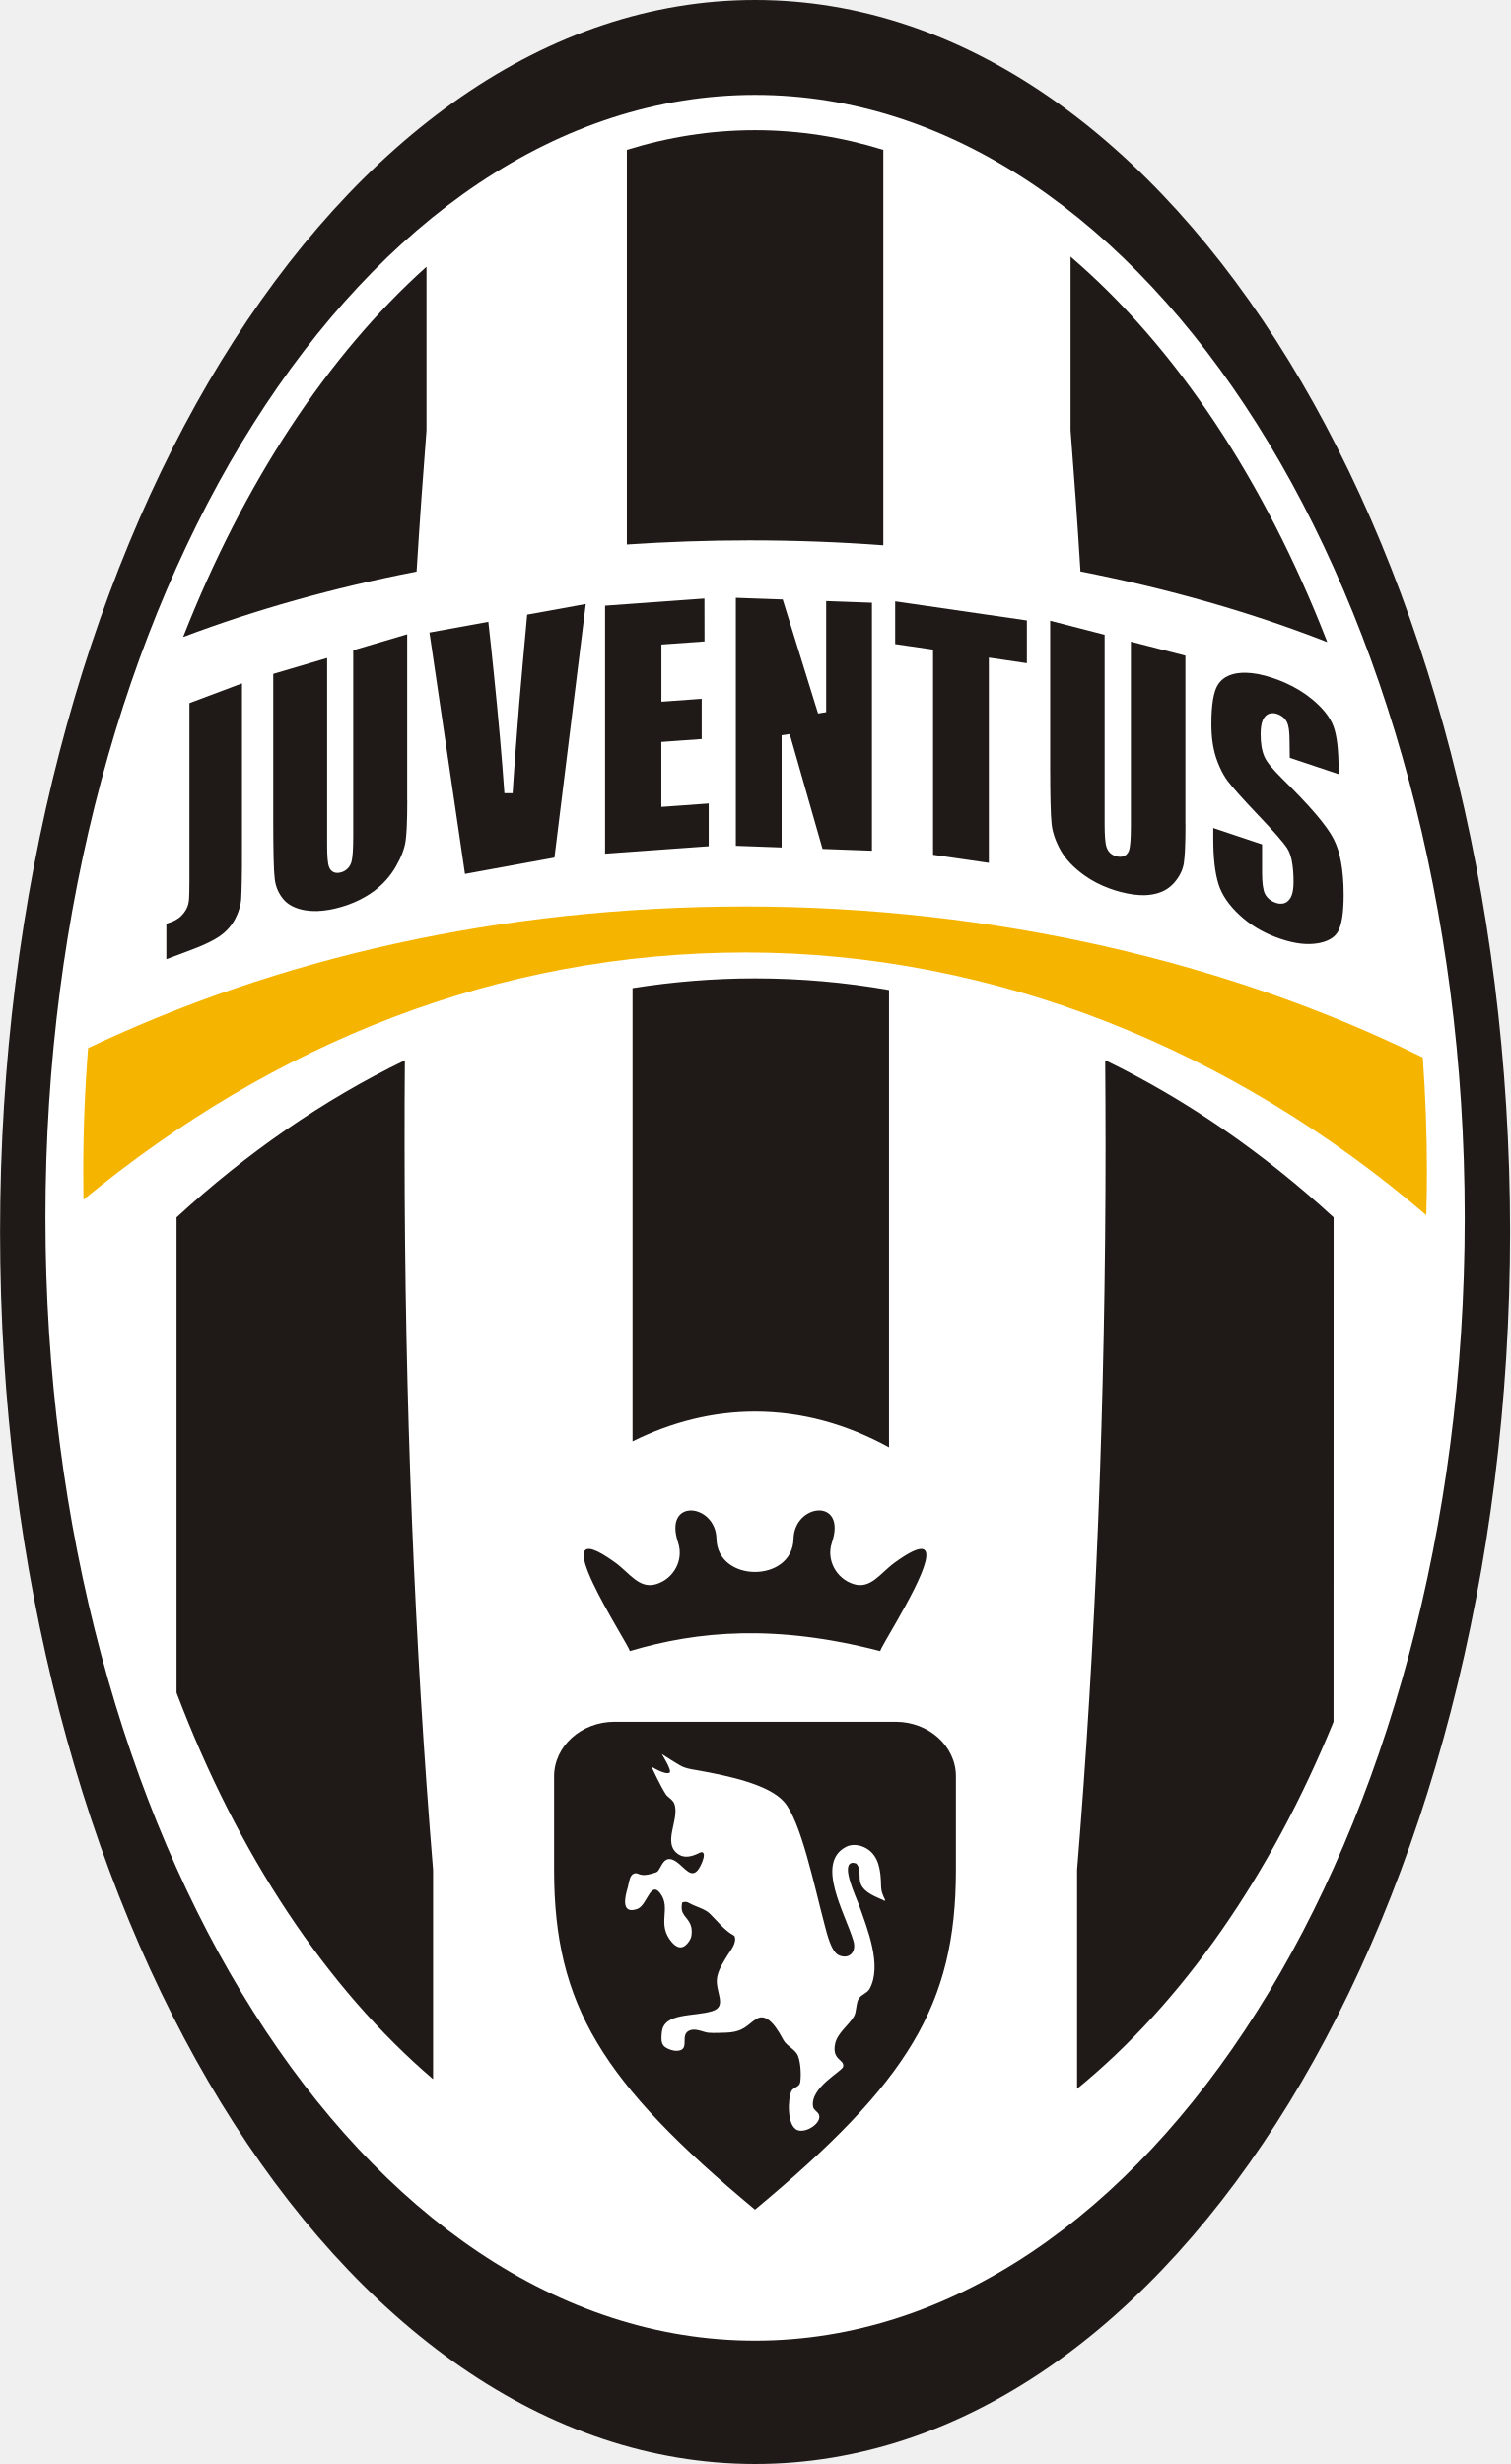
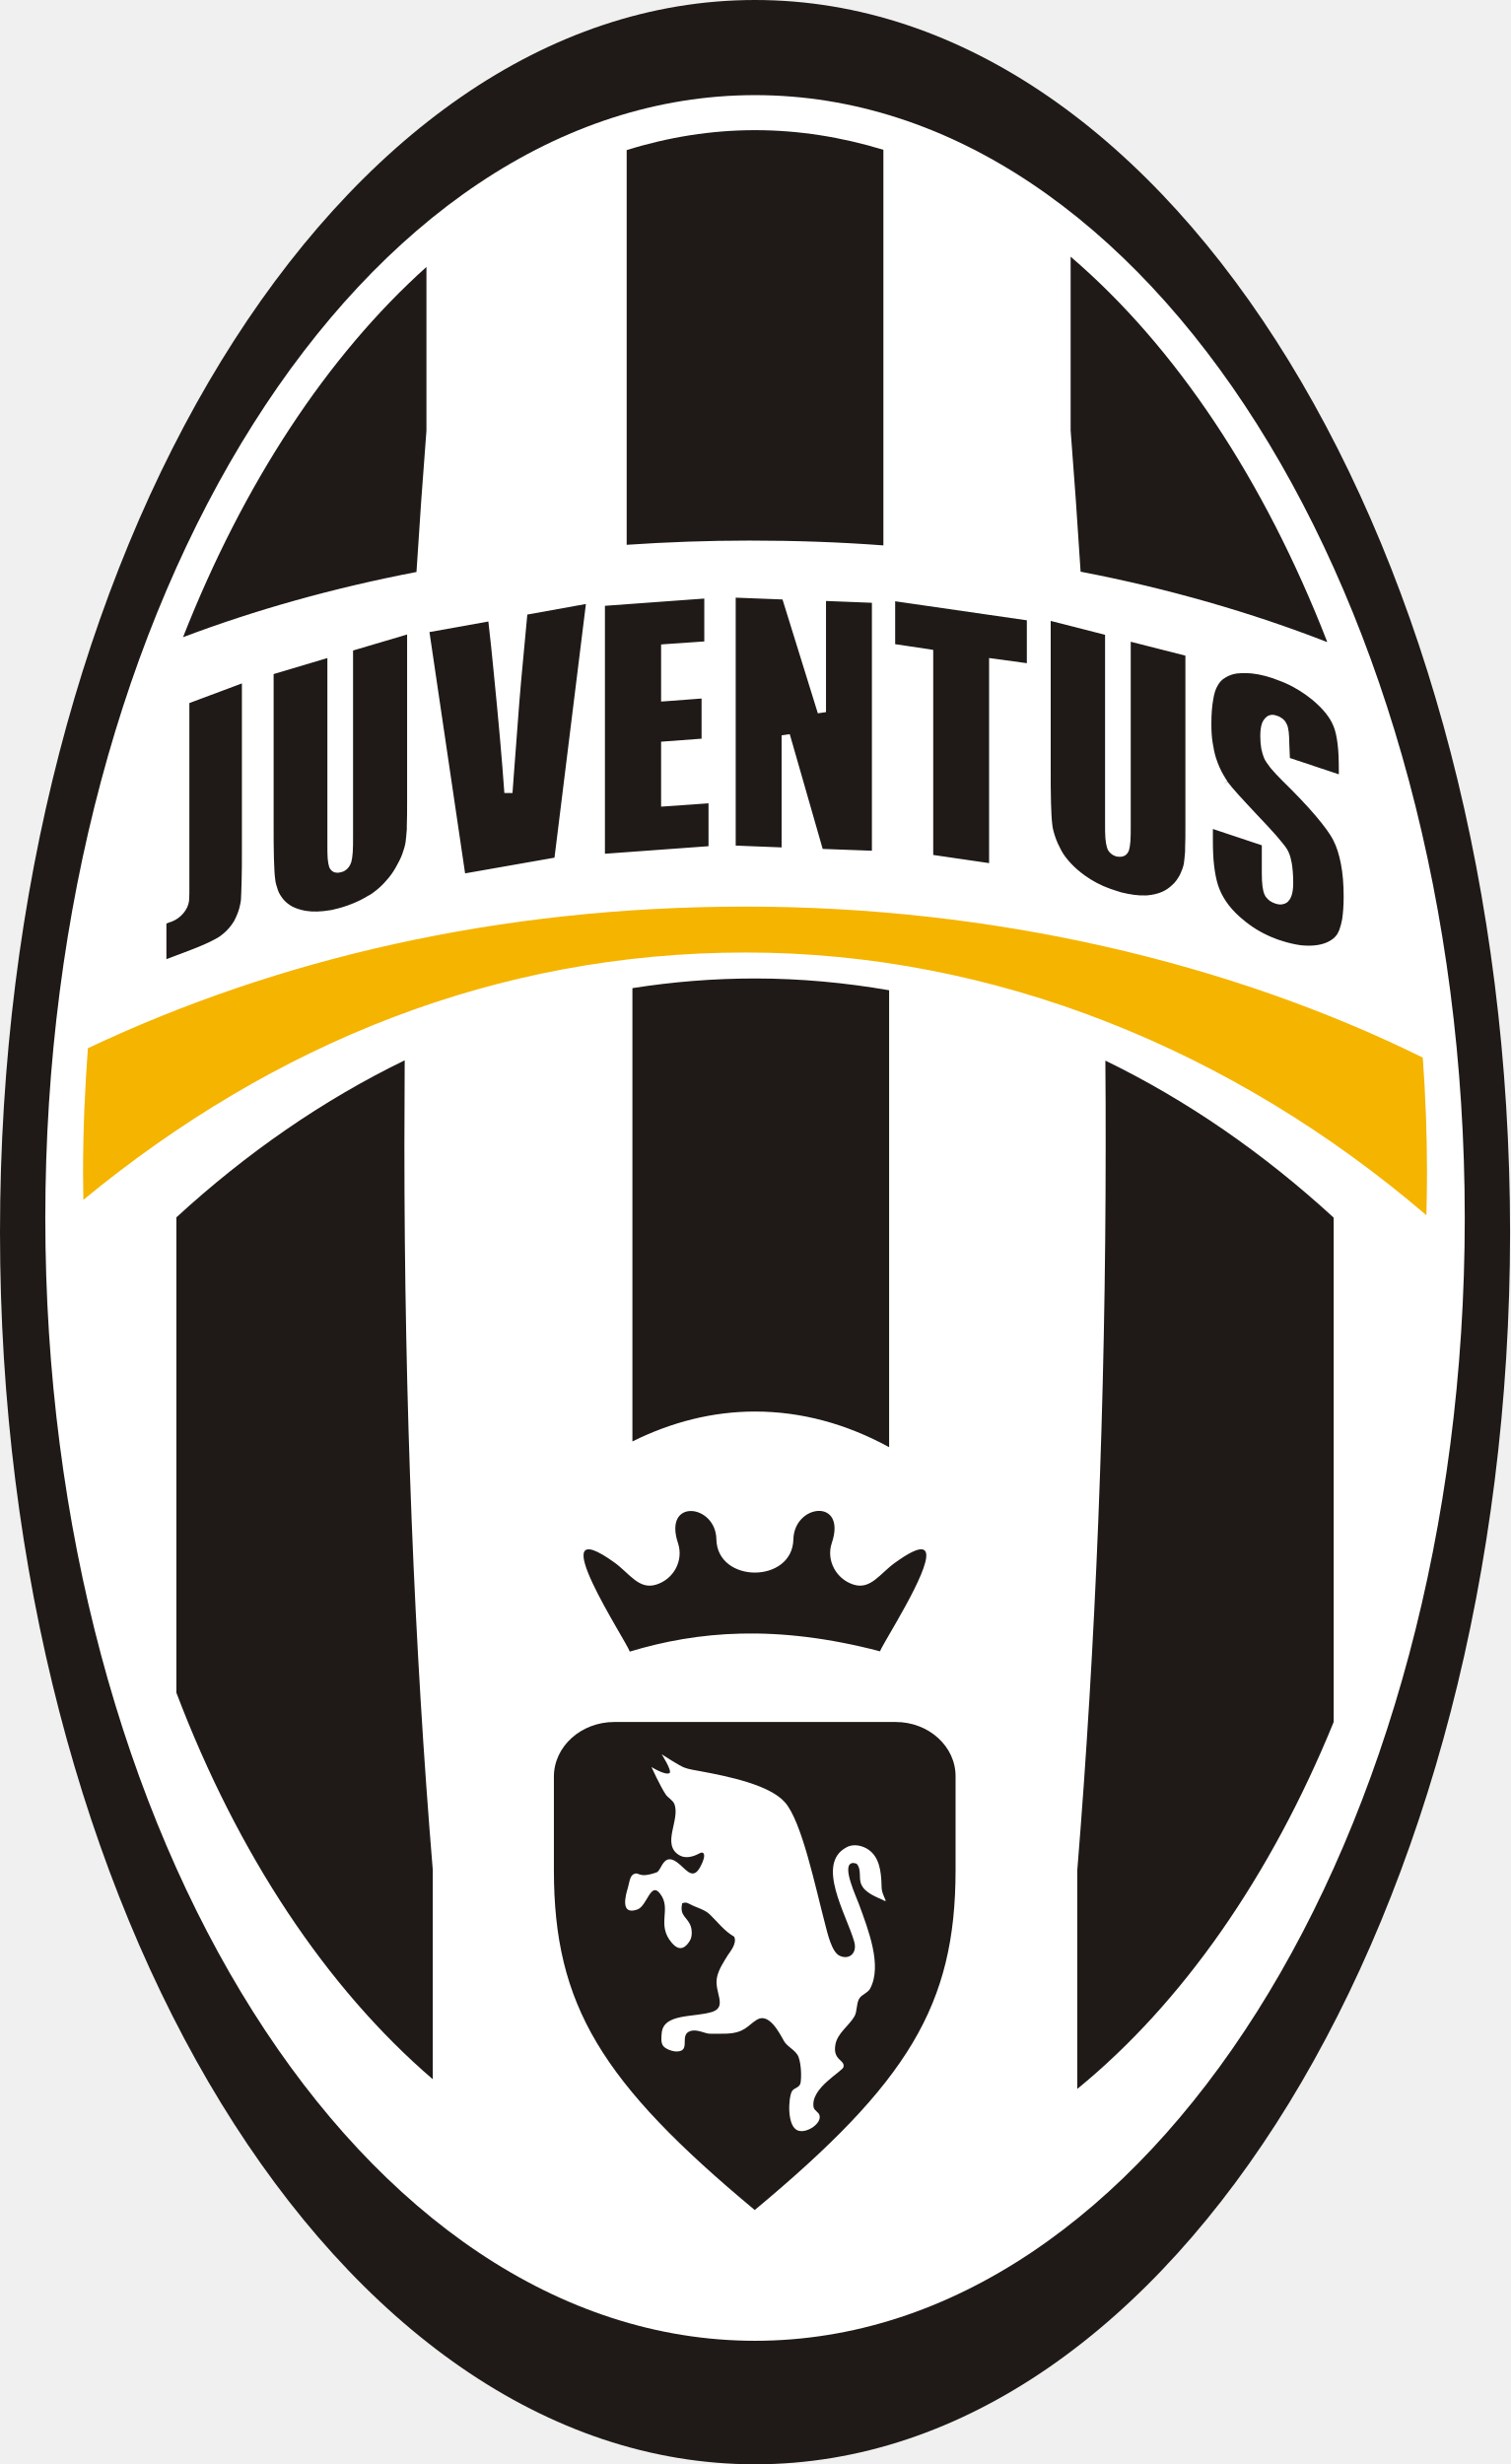
- <svg xmlns="http://www.w3.org/2000/svg" text-rendering="geometricPrecision" shape-rendering="geometricPrecision" image-rendering="optimizeQuality" viewBox="738 -1307 2088 3407">
-   <path d="M1782-1307c576.4 0 1043.9 762.9 1043.9 1703.5 0 940.7-467.5 1703.5-1043.9 1703.5-576.4 0-1043.9-762.8-1043.9-1703.5C738.1-544.1 1205.6-1307 1782-1307z" fill="#1F1A17" />
-   <path d="M1782-1175.8c541.8 0 981.2 695.3 981.2 1552.6S2323.8 1929.4 1782 1929.4c-541.8 0-981.2-695.3-981.2-1552.6s439.4-1552.6 981.2-1552.6z" fill="#FFF" />
-   <path d="M1782-1127c60.6 0 119.9 9.4 177.3 27.2V-553c-60.6-4.5-122.4-6.8-185.2-6.8-57.4 0-113.9 2-169.4 5.7v-545.7c57.4-17.8 116.6-27.2 177.3-27.2zm436.2 174.9c145.2 124.3 267.7 308.4 354.6 532v.8c-104.1-40.7-218.7-73.7-340.9-97.5-4.1-66.4-8.7-131.5-13.7-195.4v-239.9zm-1227 525.9c83.6-212.7 199.5-389.3 336.5-512V-712c-5 63.9-9.6 129-13.7 195.3-115.3 22.4-223.6 53-322.8 90.5zm306.6 585.3C1185 213.8 1079 287.2 982.1 376.3v657.3c84.6 223.5 207.4 408.5 354.7 534.3v-289.5c-25.3-307.3-39.4-645.9-39.4-1001.6-.1-39.4.1-78.7.4-117.7zm669.4-97.2c-60.6-10.6-122.4-16.1-185.2-16.1-57.4 0-113.9 4.7-169.4 13.5V686c54-26.8 110.8-41.2 169.4-41.2 64.4 0 126.6 17.3 185.2 49.4V61.9zm614.7 314.4c-97-89.1-202.9-162.5-315.8-217.3.3 39.1.5 78.3.5 117.9 0 355.8-14.1 694.5-39.4 1001.8v302.5c145.2-118.5 267.7-294.2 354.6-507.5l.1-697.4z" fill="#1F1A17" />
-   <path d="M1769-53.6c341.5 0 669.7 77.1 936.2 208.8 3.7 52.1 5.7 105 5.7 158.6 0 19.9-.3 39.7-.9 59.4C2442.6 144.2 2112.9 10 1769 10s-653.2 125.8-915.6 341.8c-.2-12.6-.3-25.3-.3-38 0-58.1 2.3-115.3 6.7-171.6C1120.9 18.4 1427.5-53.6 1769-53.6z" fill="#F5B400" />
-   <path d="M1976.5 1073.7h-389c-45.8 0-83.4 33.9-83.4 75.4v129.6c0 186.7 66.1 293.5 277.8 469.6 211.7-176.2 277.8-282.9 277.8-469.6v-129.6c.1-41.4-37.4-75.4-83.2-75.4z" fill="#1F1A17" />
-   <path d="M1653 1118.3s14.6 23.1 10.8 25.7c-5.9 3.8-25.1-8.3-25.1-8.3s12.7 27.4 19.9 38.3c2.9 4.3 9.7 7.4 11.7 13 8.2 21.8-18.2 55.4 6.6 70.5 8.2 5.1 18.6 2.3 27.9-2.4 0 0 2.9-1.7 4.6-.8 4.5 2.3-.6 13.5-1.3 15.2-10.3 23.7-19.1 11.2-30.5 1.2-23.1-20.3-24.8 8.4-32 11-26.2 9.3-23.2-1.5-31.8 2.3-5.4 2.3-6.3 13.3-7.8 18.6-3.2 10.8-10.8 38.3 13 30 13.9-4.8 18.2-39.6 31.7-21.9 16.3 21.2-5.7 42.8 16.4 68 6.1 6.9 13.1 10.1 20.2 2.8 2.5-2.6 5.1-6.3 6.2-9.7 1.1-4 1.6-10.6-.4-16.5-4.5-13.1-15.7-13.7-11.8-31.8 4.9-1.1 5.5-1.4 10.4 1.3 8.4 4.7 20.9 7.5 27.7 14.2 11.1 10.8 20 23.1 34 30.7 4.2 9-5.5 20.5-8.6 25.5-5.5 8.8-13 20.2-15.1 31-4.1 20 15.1 40.6-6.8 47.6-25.5 8-67.1 1.6-69.8 29.2-.5 5.1-1.7 13.6 2.3 18.5 3.2 3.9 12.2 7.2 17.8 7.2 21.4-.2 2.4-23.2 19.5-28.6 8.4-2.6 18.2 3.1 25 3.6 7.5.6 17.1.1 23.6-.1 25.7-.8 29.8-11.2 42.5-19 16.6-10.4 31.4 18.3 37.3 29 4.6 8.8 16.8 12.8 20.4 22.5 3.9 10.6 4.2 26.8 3 35.7-1.1 7.6-8.9 6.5-12.1 12.3-5.1 9.4-7 49.1 8.6 54.4 12.3 4.1 33.6-10.3 29.3-21.6-1.3-3.6-7.2-6.3-8-10.4-5.2-26.8 40.3-49.5 41.5-55.9 2-10.2-15.1-8.7-11.4-30.3 2.6-15.8 18.8-26.4 26.3-39.2 4-6.8 2.5-19.6 7.4-25.7 4.1-5.1 11.3-6.9 14.4-12.7 17.2-31.9-2.7-81.6-15.4-117-3.7-10.3-23.3-51.6-10.4-56.5 3.3-1.3 5.3.3 7.1.4 7.5 7.9 2.6 20 6.5 28.8 5.2 11.9 20.6 17.3 31.4 22.1-1.1.9 2.3.4 2.4.4-3.1-6.9-5.8-12.1-5.9-20.2-.3-22.6-3.6-40.4-18.1-50.5-7.3-5.1-20-9-30.5-3.4-42.9 22.4-.6 92.4 10.3 129.7 4.9 16.4-6.6 26.1-20.1 20-11-5-16.7-31.1-20.1-43.8-13.5-50.6-32.2-141.9-55.7-168.4-21.5-24.4-78.5-36-116.8-43-6.1-1.1-16-2.4-22.1-4.9-5.1-1.7-30.1-18.1-30.1-18.1z" fill="#FFF" />
-   <path d="M2521.3-63.7zm0-195.5l67.5 22.6v-5.9c0-13.9-.6-25.9-1.8-36-1.2-10-3-18.1-5.3-24.3-2.3-6.2-5.9-12.3-10.7-18.5-4.9-6.2-11.1-12.5-18.6-18.7-10.7-8.9-23.1-16.5-37.2-22.8-2.8-1.3-5.7-2.4-8.5-3.5s-5.8-2.2-8.8-3.2h-.1c-13.9-4.7-26.3-7.1-37.1-7.3-2 0-4.1 0-6.1.1-1.9.1-3.8.3-5.7.6h-.3c-6.4 1-11.8 3-16.4 5.7-4.4 2.7-7.9 6.3-10.6 10.7-2.8 4.5-4.9 11.2-6.4 19.8-1.5 9-2.3 20.2-2.3 33.5 0 9.2.5 17.7 1.6 25.5 1.1 7.7 2.7 14.8 4.8 21.3 3.1 9.3 6.8 17.6 11 24.7.8 1.4 1.6 2.7 2.5 4 .8 1.1 1.7 2.4 2.6 3.7l-4.5 3.6 4.6-3.5c3.3 4.4 8.4 10.5 15.4 18.3 7 7.9 15.8 17.3 26.3 28.4 10.7 11.2 19.4 20.6 26 28.1 6.8 7.8 11.7 13.9 14.5 18.2 2.6 4 4.6 9.2 6 15.4.2 1 .5 2.2.7 3.7 1.4 7.5 2.1 16.7 2.1 27.4v.3c0 7.4-.8 13.5-2.5 18.1-.4 1-.8 2-1.2 2.8-.4.8-.9 1.7-1.5 2.5l-.1.1-4.7-3.4 4.6 3.4c-2.2 3.2-5.1 5.2-8.6 6-3.1.7-6.6.5-10.4-.8-5-1.7-9.1-4.3-12-7.8-.6-.7-1.2-1.4-1.7-2.2-.5-.7-1-1.6-1.4-2.4l-.1-.1v-.1c-2.6-5.4-3.9-15.2-3.9-29.4v-38.9l-67.5-22.6v15.1c0 13.1.6 24.9 1.8 35.3 1.2 10.3 3 19.3 5.4 27.1 2.3 7.4 5.9 14.8 10.9 22 5 7.4 11.4 14.6 19.1 21.6 11.1 10.2 23.9 18.6 38.4 25.3 2.6 1.2 5.5 2.5 8.7 3.7 3 1.2 6.1 2.3 9 3.3h.1c10 3.4 19.4 5.5 28 6.5 8.5.9 16.5.7 23.8-.6 10-1.8 17.6-5.3 22.8-10.3.9-.9 1.8-1.9 2.6-3s1.5-2.2 2.1-3.2v-.1l.1-.1c1.5-2.9 2.9-6.6 4-11.1.6-2.4 1.1-4.9 1.5-7.6 1.3-8.5 2-18.9 2-31.1v-.4c0-17.1-1.2-32.1-3.6-45.1-2.3-12.8-5.8-23.7-10.5-32.6-4.7-9.1-12.9-20.5-24.5-34.1-11.8-13.8-27.1-29.9-45.9-48.4-6.7-6.6-12.2-12.5-16.4-17.6-4.3-5.3-7.4-10-9-14-1.4-3.3-2.5-7.1-3.3-11.2v-.1l-.4-2.2v-.1c-.8-4.9-1.2-10.5-1.2-16.7v-.3c0-7.3.8-13.1 2.3-17.4.4-1 .7-1.9 1.1-2.7.5-.9 1-1.8 1.5-2.5v.1-.1l.1-.1c2.1-3 4.8-4.9 8.1-5.7 3-.7 6.3-.5 9.8.7 3 1 5.7 2.5 7.9 4.3 2.3 1.9 4.2 4.3 5.6 7 1.1 2.2 2 5.2 2.5 8.8v.1l.3 1.9v.1c.5 4.2.8 9.5.8 15.8v.5l.3 22.1zM2377-167.9v-232.5l-75.4-19.4V-166c0 8.9-.2 16.2-.6 21.9-.4 6-1.1 10.4-2.1 13.1v.1c-2 5.4-5.8 8.3-11.4 8.6-.9 0-1.9 0-2.9-.1s-1.9-.3-2.8-.5h-.2c-3.3-.9-6.1-2.4-8.5-4.5-2.3-2.1-4-4.9-5.1-8.2-1-2.8-1.7-7-2.1-12.6-.4-5.3-.6-11.8-.6-19.7v-261.4l-75.3-19.4v202.3c0 19.9.2 36.5.5 49.7.3 12.9.8 22.6 1.5 29 .6 5.9 2 11.9 4.1 18 2.1 6.2 5 12.4 8.5 18.7 3.5 6.1 8 12.1 13.4 17.8 5.4 5.7 11.8 11.2 19.2 16.5 10.4 7.5 22.1 13.6 35.1 18.3 2.5.9 5.1 1.8 7.7 2.6 2.6.8 5.3 1.6 8 2.3h.1c12.2 3.1 23.3 4.6 33.1 4.3 1.9-.1 3.8-.2 5.6-.4 1.7-.2 3.5-.4 5.3-.8l.5-.1c6-1.1 11.4-3 16.3-5.7 4.7-2.6 8.9-6.1 12.6-10.2 3.7-4.3 6.7-8.7 8.9-13.2 2.2-4.4 3.6-9 4.4-13.6.6-4.1 1.1-9.6 1.5-16.4l.2-4.3c.4-9.1.6-20.2.6-33.1l-.1-.9zM2157.8-390v-59.1l-182.1-26.4v59.1l47.5 6.9 4.9.7v283.7l77.1 11.2v-283.8l6.5.9 46.1 6.8zm-214.2 259.3v-342.9l-63.3-2.3v153.6l-11.2 1.8-48.9-157.6-64.8-2.3v342.9l63.3 2.3v-155.1l11.2-1.7 45.4 158.8 68.3 2.5zM1712-479.4l-137.4 9.9v342.9l143.3-10.3V-196l-59.4 4.3-6.1.4v-89.8l5.4-.4 50.4-3.6v-55.7l-49.6 3.6-6.1.4v-79l5.4-.4 54.2-3.9-.1-59.3zm-207.4 358.2l43.3-350.6-81 14.7-5.7 62.6c-3.6 38.3-7.1 80.9-10.5 127.6l-2 27.6-1.9 28.5v.6h-11.4c-3.3-47.8-8.2-103.1-14.6-165.7l-3.9-37.5c-1.2-10.7-2.4-22-3.7-33.8l-81.4 14.8 49.1 333.8 123.7-22.6zm-250.1 46.4zm46.5-125.9V-430l-74.6 22.1V-151c0 8.8-.2 16.2-.6 22.2-.4 6.2-1.1 10.8-1.9 13.8v.1c-1.6 5.1-4.5 9-8.8 11.7-.9.5-1.7 1-2.6 1.4-.9.4-1.8.7-2.8 1h-.2c-3.6 1.1-6.8 1-9.6 0-3.1-1.2-5.4-3.6-6.8-7.1-1-2.5-1.8-6.5-2.2-11.8-.4-5-.6-11.5-.6-19.4v-258.1l-74.5 22v205.4c0 19.9.2 36.4.5 49.5.3 12.7.8 22.1 1.5 28.1v.1c.6 5.5 1.9 10.6 3.9 15.3 2 4.7 4.7 9.1 8.1 13.2 3.2 3.9 7.4 7.1 12.3 9.6 5.1 2.6 11.2 4.6 18.2 5.7 10.1 1.7 21.4 1.4 33.9-.9 2.3-.4 4.9-1 7.6-1.6 2.5-.6 5.1-1.3 7.9-2.1l.4-.1c12.3-3.6 23.5-8.4 33.5-14.3 1.9-1.1 3.9-2.3 5.7-3.5 1.9-1.2 3.6-2.5 5.4-3.8l.1-.1 3.4 4.8-3.3-4.8c6.2-4.7 11.9-9.8 16.9-15.4 5-5.6 9.5-11.7 13.3-18.3 3.8-6.6 6.9-12.9 9.2-18.9 2.2-5.9 3.8-11.4 4.5-16.7.6-4.6 1.2-10.4 1.5-17.4l.2-4.4c.4-9.4.6-20.5.6-33.4v-1.5h-.1zm-228.4 67.3v-228.7l-72.7 27.3v245.4c0 6.2-.1 11.8-.2 17.1-.1 4.9-.3 8.6-.6 11-.3 3.1-1.1 6-2.3 8.9-1.2 2.7-2.8 5.5-4.9 8.1-2.1 2.7-4.5 5.1-7.4 7.1-2.8 2-5.9 3.7-9.3 5-1.6.6-4.1 1.4-7.2 2.4v49.1l34.4-12.9c13.1-4.9 23.8-9.7 32.1-14.4 1.7-.9 3.2-1.8 4.5-2.7 1.4-.9 2.6-1.7 3.7-2.5l.2-.1c6.1-4.4 11.3-9.6 15.6-15.6.8-1.1 1.6-2.3 2.4-3.6.9-1.4 1.6-2.7 2.2-3.8v-.1c3.5-6.6 5.9-13.3 7.3-20 .3-1.4.5-2.8.7-4 .2-1.3.3-2.6.4-3.9v-.6c.3-5.2.6-13.5.8-24.7.3-10.4.3-25 .3-43.8zM1955 976c.7-3.2 11.1-20.5 23.3-41.9 31.2-54.7 74.4-136.6-2.9-80.7-20.4 14.7-33.3 37.4-57.3 29.9-23.9-7.5-37.9-33.4-29.9-57.2 21.1-62.6-51.9-54.5-53-5.5-1.3 61.3-105.3 61.3-106.6 0-1-48.9-74-57.1-53 5.5 8 23.8-5.9 49.7-29.9 57.2s-36.9-15.2-57.3-29.9c-107.5-77.8 18.1 111.2 20.4 122.6 93.7-28 202.4-37.4 346.2 0z" fill="#1F1A17" />
+ <svg xmlns="http://www.w3.org/2000/svg" image-rendering="optimizeQuality" text-rendering="geometricPrecision" shape-rendering="geometricPrecision" viewBox="988 -1318.5 500 815.9">
+   <path fill="#1F1A17" d="M1238-1318.5c138 0 250 182.7 250 408s-112 408-250 408-250-182.7-250-408 112-408 250-408z" />
+   <path fill="#FFF" d="M1238-1287c129.8 0 235 166.5 235 371.8s-105.2 371.8-235 371.8-235-166.5-235-371.8 105.2-371.8 235-371.8z" />
+   <path fill="#1F1A17" d="M1238-1275.4c14.5 0 28.7 2.3 42.5 6.5v131c-14.5-1.1-29.3-1.6-44.4-1.6-13.7 0-27.3.5-40.6 1.4v-130.7c13.8-4.3 28-6.6 42.5-6.6zm104.5 41.9c34.8 29.8 64.1 73.9 84.9 127.4v.2c-24.9-9.7-52.4-17.7-81.6-23.3-1-15.9-2.1-31.5-3.3-46.8v-57.5zm-293.9 126c20-50.9 47.8-93.2 80.6-122.6v54.2c-1.2 15.3-2.3 30.9-3.3 46.8-27.6 5.3-53.5 12.6-77.3 21.6zm73.4 140.1c-27 13.1-52.4 30.7-75.6 52V-758c20.3 53.5 49.7 97.8 84.9 128v-69.3c-6.1-73.6-9.4-154.7-9.4-239.9 0-9.4.1-18.8.1-28.2zm160.4-23.2c-14.5-2.5-29.3-3.9-44.4-3.9-13.7 0-27.3 1.1-40.6 3.2v150.1c12.9-6.4 26.5-9.9 40.6-9.9 15.4 0 30.3 4.1 44.4 11.8v-151.3zm147.2 75.3c-23.2-21.3-48.6-38.9-75.6-52 .1 9.4.1 18.8.1 28.2 0 85.2-3.4 166.3-9.4 239.9v72.4c34.8-28.4 64.1-70.5 84.9-121.5v-167z" />
+   <path fill="#F5B400" d="M1234.9-1018.3c81.8 0 160.4 18.5 224.2 50 .9 12.5 1.4 25.1 1.4 38 0 4.8-.1 9.5-.2 14.2-64-54.8-143-87-225.4-87s-156.4 30.1-219.3 81.9c0-3-.1-6.1-.1-9.1 0-13.9.6-27.6 1.6-41.1 62.6-29.6 136-46.9 217.8-46.9z" />
+   <path fill="#1F1A17" d="M1284.6-748.3h-93.2c-11 0-20 8.1-20 18.1v31c0 44.7 15.8 70.3 66.5 112.5 50.7-42.2 66.5-67.8 66.5-112.5v-31c.1-10-8.9-18.1-19.8-18.1z" />
+   <path fill="#FFF" d="M1207.1-737.6s3.5 5.5 2.6 6.2c-1.4.9-6-2-6-2s3 6.6 4.8 9.2c.7 1 2.3 1.8 2.8 3.1 2 5.2-4.4 13.3 1.6 16.9 2 1.2 4.5.6 6.7-.6 0 0 .7-.4 1.1-.2 1.1.6-.1 3.2-.3 3.6-2.5 5.7-4.6 2.7-7.3.3-5.5-4.9-5.9 2-7.7 2.6-6.3 2.2-5.6-.4-7.6.6-1.3.6-1.5 3.2-1.9 4.5-.8 2.6-2.6 9.2 3.1 7.2 3.3-1.1 4.4-9.5 7.6-5.2 3.9 5.1-1.4 10.2 3.9 16.3 1.5 1.7 3.1 2.4 4.8.7.6-.6 1.2-1.5 1.5-2.3.3-1 .4-2.5-.1-4-1.1-3.1-3.8-3.3-2.8-7.6 1.2-.3 1.3-.3 2.5.3 2 1.1 5 1.8 6.6 3.4 2.7 2.6 4.8 5.5 8.1 7.4 1 2.2-1.3 4.9-2.1 6.1-1.3 2.1-3.1 4.8-3.6 7.4-1 4.8 3.6 9.7-1.6 11.4-6.1 1.9-16.1.4-16.7 7-.1 1.2-.4 3.3.6 4.4.8.9 2.9 1.7 4.3 1.7 5.1 0 .6-5.6 4.7-6.8 2-.6 4.4.7 6 .9 1.8.1 4.1 0 5.7 0 6.2-.2 7.1-2.7 10.2-4.6 4-2.5 7.5 4.4 8.9 6.9 1.1 2.1 4 3.1 4.9 5.4.9 2.5 1 6.4.7 8.5-.3 1.8-2.1 1.6-2.9 2.9-1.2 2.3-1.7 11.8 2.1 13 2.9 1 8-2.5 7-5.2-.3-.9-1.7-1.5-1.9-2.5-1.2-6.4 9.7-11.9 9.9-13.4.5-2.4-3.6-2.1-2.7-7.3.6-3.8 4.5-6.3 6.3-9.4 1-1.6.6-4.7 1.8-6.2 1-1.2 2.7-1.7 3.4-3 4.1-7.6-.6-19.5-3.7-28-.9-2.5-5.6-12.4-2.5-13.5.8-.3 1.3.1 1.7.1 1.8 1.9.6 4.8 1.6 6.9 1.2 2.8 4.9 4.1 7.5 5.3-.3.2.6.1.6.1-.7-1.7-1.4-2.9-1.4-4.8-.1-5.4-.9-9.7-4.3-12.1-1.7-1.2-4.8-2.2-7.3-.8-10.3 5.4-.1 22.1 2.5 31.1 1.2 3.9-1.6 6.3-4.8 4.8-2.6-1.2-4-7.4-4.8-10.5-3.2-12.1-7.7-34-13.3-40.3-5.1-5.8-18.8-8.6-28-10.3-1.5-.3-3.8-.6-5.3-1.2-1.5-.5-7.5-4.4-7.5-4.4z" />
+   <path fill="#1F1A17" d="M1415.1-1020.7zm0-46.8l16.2 5.4v-1.4c0-3.3-.1-6.2-.4-8.6-.3-2.4-.7-4.3-1.3-5.8-.6-1.5-1.4-2.9-2.6-4.4-1.2-1.5-2.7-3-4.5-4.5-2.6-2.1-5.5-4-8.9-5.5-.7-.3-1.4-.6-2-.8s-1.4-.5-2.1-.8c-3.3-1.1-6.3-1.7-8.9-1.7h-1.5c-.5 0-.9.1-1.4.1h-.1c-1.5.2-2.8.7-3.9 1.4-1.1.6-1.9 1.5-2.5 2.6-.7 1.1-1.2 2.7-1.5 4.7-.4 2.2-.6 4.8-.6 8 0 2.2.1 4.2.4 6.1.3 1.8.6 3.5 1.1 5.1.7 2.2 1.6 4.2 2.6 5.9.2.3.4.6.6 1l.6.9-1.1.9 1.1-.8c.8 1.1 2 2.5 3.7 4.4 1.7 1.9 3.8 4.1 6.3 6.8 2.6 2.7 4.6 4.9 6.2 6.7 1.6 1.9 2.8 3.3 3.5 4.4.6 1 1.1 2.2 1.4 3.7 0 .2.1.5.2.9.3 1.8.5 4 .5 6.6v.1c0 1.8-.2 3.2-.6 4.3-.1.2-.2.5-.3.7-.1.2-.2.4-.4.6l-1.1-.8 1.1.8c-.5.8-1.2 1.2-2.1 1.4-.7.2-1.6.1-2.5-.2-1.2-.4-2.2-1-2.9-1.9-.1-.2-.3-.3-.4-.5l-.3-.6c-.6-1.3-.9-3.6-.9-7v-9.3l-16.2-5.4v3.6c0 3.1.1 6 .4 8.5.3 2.5.7 4.6 1.3 6.5.6 1.8 1.4 3.5 2.6 5.3 1.2 1.8 2.7 3.5 4.6 5.2 2.7 2.4 5.7 4.5 9.2 6.1.6.3 1.3.6 2.1.9.7.3 1.5.6 2.2.8 2.4.8 4.6 1.3 6.7 1.6 2 .2 4 .2 5.7-.1 2.4-.4 4.2-1.3 5.5-2.5.2-.2.4-.5.6-.7.2-.3.4-.5.5-.8.4-.7.7-1.6 1-2.7.1-.6.3-1.2.4-1.8.3-2 .5-4.5.5-7.4v-.1c0-4.1-.3-7.7-.9-10.8-.6-3.1-1.4-5.7-2.5-7.8-1.1-2.2-3.1-4.9-5.9-8.2-2.8-3.3-6.5-7.2-11-11.6-1.6-1.6-2.9-3-3.9-4.2-1-1.3-1.8-2.4-2.2-3.4-.3-.8-.6-1.7-.8-2.7l-.1-.5c-.2-1.2-.3-2.5-.3-4v-.1c0-1.7.2-3.1.6-4.2.1-.2.2-.5.3-.6.1-.2.2-.4.4-.6.5-.7 1.1-1.2 1.9-1.4.7-.2 1.5-.1 2.3.2.7.2 1.4.6 1.9 1 .6.5 1 1 1.3 1.7.3.5.5 1.2.6 2.1l.1.5c.1 1 .2 2.3.2 3.8v.1l.2 4.8zm-34.6 21.8v-55.7l-18.1-4.6v60.8c0 2.1 0 3.9-.1 5.2-.1 1.4-.3 2.5-.5 3.1-.5 1.3-1.4 2-2.7 2.1h-.7c-.2 0-.5-.1-.7-.1-.8-.2-1.5-.6-2-1.1-.6-.5-1-1.2-1.2-2-.2-.7-.4-1.7-.5-3-.1-1.3-.1-2.8-.1-4.7v-62.6l-18-4.6v48.4c0 4.8 0 8.7.1 11.9.1 3.1.2 5.4.4 6.9.1 1.4.5 2.8 1 4.3s1.2 3 2 4.5 1.9 2.9 3.2 4.3 2.8 2.7 4.6 4c2.5 1.8 5.3 3.3 8.4 4.4l1.8.6c.6.2 1.3.4 1.9.6 2.9.7 5.6 1.1 7.9 1 .5 0 .9 0 1.3-.1.4 0 .8-.1 1.3-.2h.1c1.4-.3 2.7-.7 3.9-1.4 1.1-.6 2.1-1.5 3-2.4.9-1 1.6-2.1 2.1-3.2s.9-2.2 1.1-3.3c.1-1 .3-2.3.4-3.9v-1c.1-2.2.1-4.8.1-7.9v-.3zm-52.5-53.2v-14.2l-43.6-6.3v14.2l11.4 1.7 1.2.2v67.9l18.5 2.7v-67.9l1.6.2 10.9 1.5zm-51.3 62.1v-82.1l-15.2-.6v36.8l-2.7.4-11.7-37.7-15.5-.6v82.1l15.2.6v-37.1l2.7-.4 10.9 38 16.3.6zm-55.5-83.5l-32.9 2.4v82.1l34.3-2.5v-14.2l-14.2 1-1.5.1v-21.5l1.3-.1 12.1-.9v-13.3l-11.9.9-1.5.1v-18.9l1.3-.1 13-.9v-14.2zm-49.6 85.8l10.4-84-19.4 3.5-1.4 15c-.9 9.2-1.7 19.4-2.5 30.6l-.5 6.6-.5 6.8v.1h-2.7c-.8-11.4-2-24.7-3.5-39.7-.3-2.8-.6-5.8-.9-9-.3-2.6-.6-5.3-.9-8.1l-19.5 3.5 11.8 79.9 29.6-5.2zm-59.9 11.1zm11.1-30.1v-54.9l-17.9 5.3v61.5c0 2.1 0 3.9-.1 5.3-.1 1.5-.3 2.6-.5 3.3-.4 1.2-1.1 2.2-2.1 2.8l-.6.3s-.4.2-.7.2c-.9.3-1.6.2-2.3 0-.7-.3-1.3-.9-1.6-1.7-.2-.6-.4-1.6-.5-2.8-.1-1.2-.1-2.8-.1-4.6v-61.8l-17.8 5.3v49.2c0 4.8 0 8.7.1 11.9.1 3 .2 5.3.4 6.7.1 1.3.5 2.5.9 3.7s1.1 2.2 1.9 3.2c.8.9 1.8 1.7 2.9 2.3 1.2.6 2.7 1.1 4.4 1.4 2.4.4 5.1.3 8.1-.2.6-.1 1.2-.2 1.8-.4.6-.1 1.2-.3 1.9-.5h.1c2.9-.9 5.6-2 8-3.4.5-.3.9-.6 1.4-.8.5-.3.9-.6 1.3-.9l.8 1.1-.8-1.1c1.5-1.1 2.8-2.3 4-3.7 1.2-1.3 2.3-2.8 3.2-4.4.9-1.6 1.7-3.1 2.2-4.5.5-1.4.9-2.7 1.1-4 .1-1.1.3-2.5.4-4.2v-1.1c.1-2.3.1-4.9.1-8v-.5zm-54.7 16.1v-54.8l-17.4 6.5v62.9c0 1.2-.1 2.1-.1 2.6-.1.7-.3 1.4-.6 2.1-.3.6-.7 1.3-1.2 1.9-.5.6-1.1 1.2-1.8 1.7s-1.4.9-2.2 1.2c-.4.1-1 .3-1.7.6v11.8l8.2-3.1c3.1-1.2 5.7-2.3 7.7-3.4.4-.2.8-.4 1.1-.6l.9-.6c1.5-1.1 2.7-2.3 3.7-3.7l.6-.9c.2-.3.4-.6.5-.9.8-1.6 1.4-3.2 1.7-4.8.1-.3.1-.7.2-1 0-.3.1-.6.1-.9v-.1c.1-1.2.1-3.2.2-5.9.1-2.6.1-6.1.1-10.6zm211.3 265.7c.2-.8 2.7-4.9 5.6-10 7.5-13.1 17.8-32.7-.7-19.3-4.9 3.5-8 9-13.7 7.2-5.7-1.8-9.1-8-7.2-13.7 5.1-15-12.4-13.1-12.7-1.3-.3 14.7-25.2 14.7-25.5 0-.2-11.7-17.7-13.7-12.7 1.3 1.9 5.7-1.4 11.9-7.2 13.7-5.7 1.8-8.8-3.6-13.7-7.2-25.7-18.6 4.3 26.6 4.9 29.4 22.5-6.8 48.5-9.1 82.9-.1z" />
</svg>
